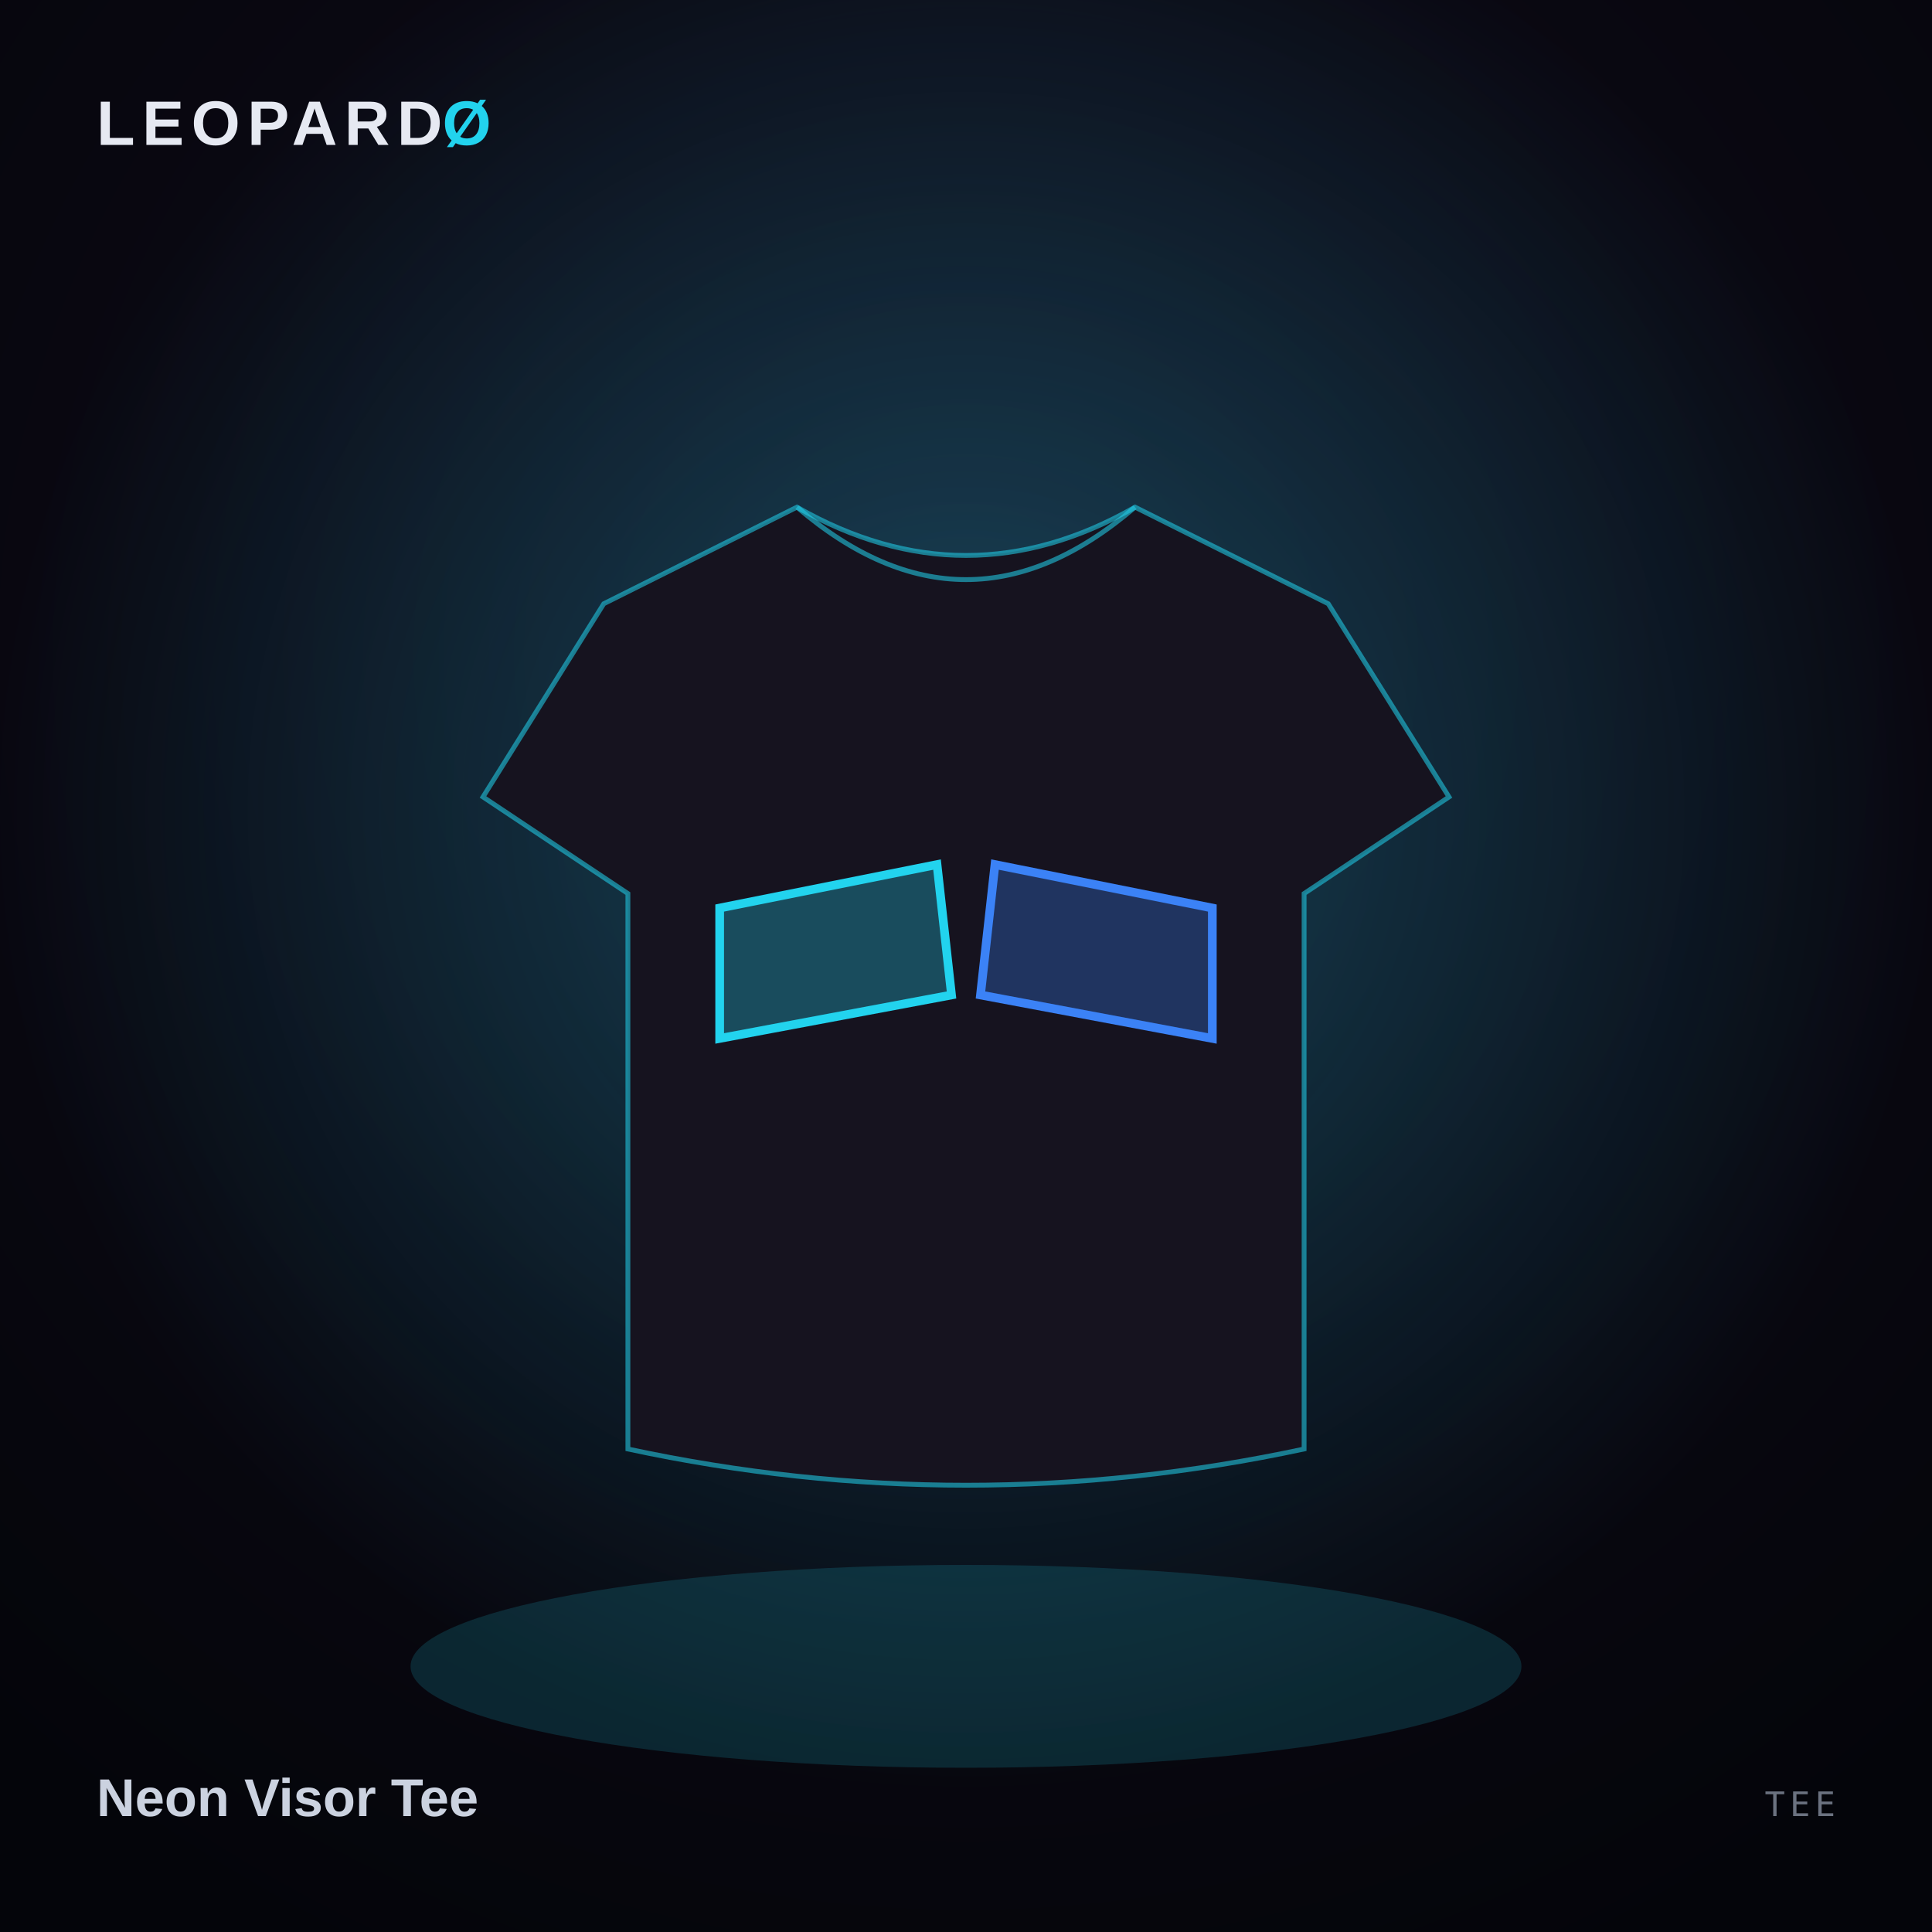
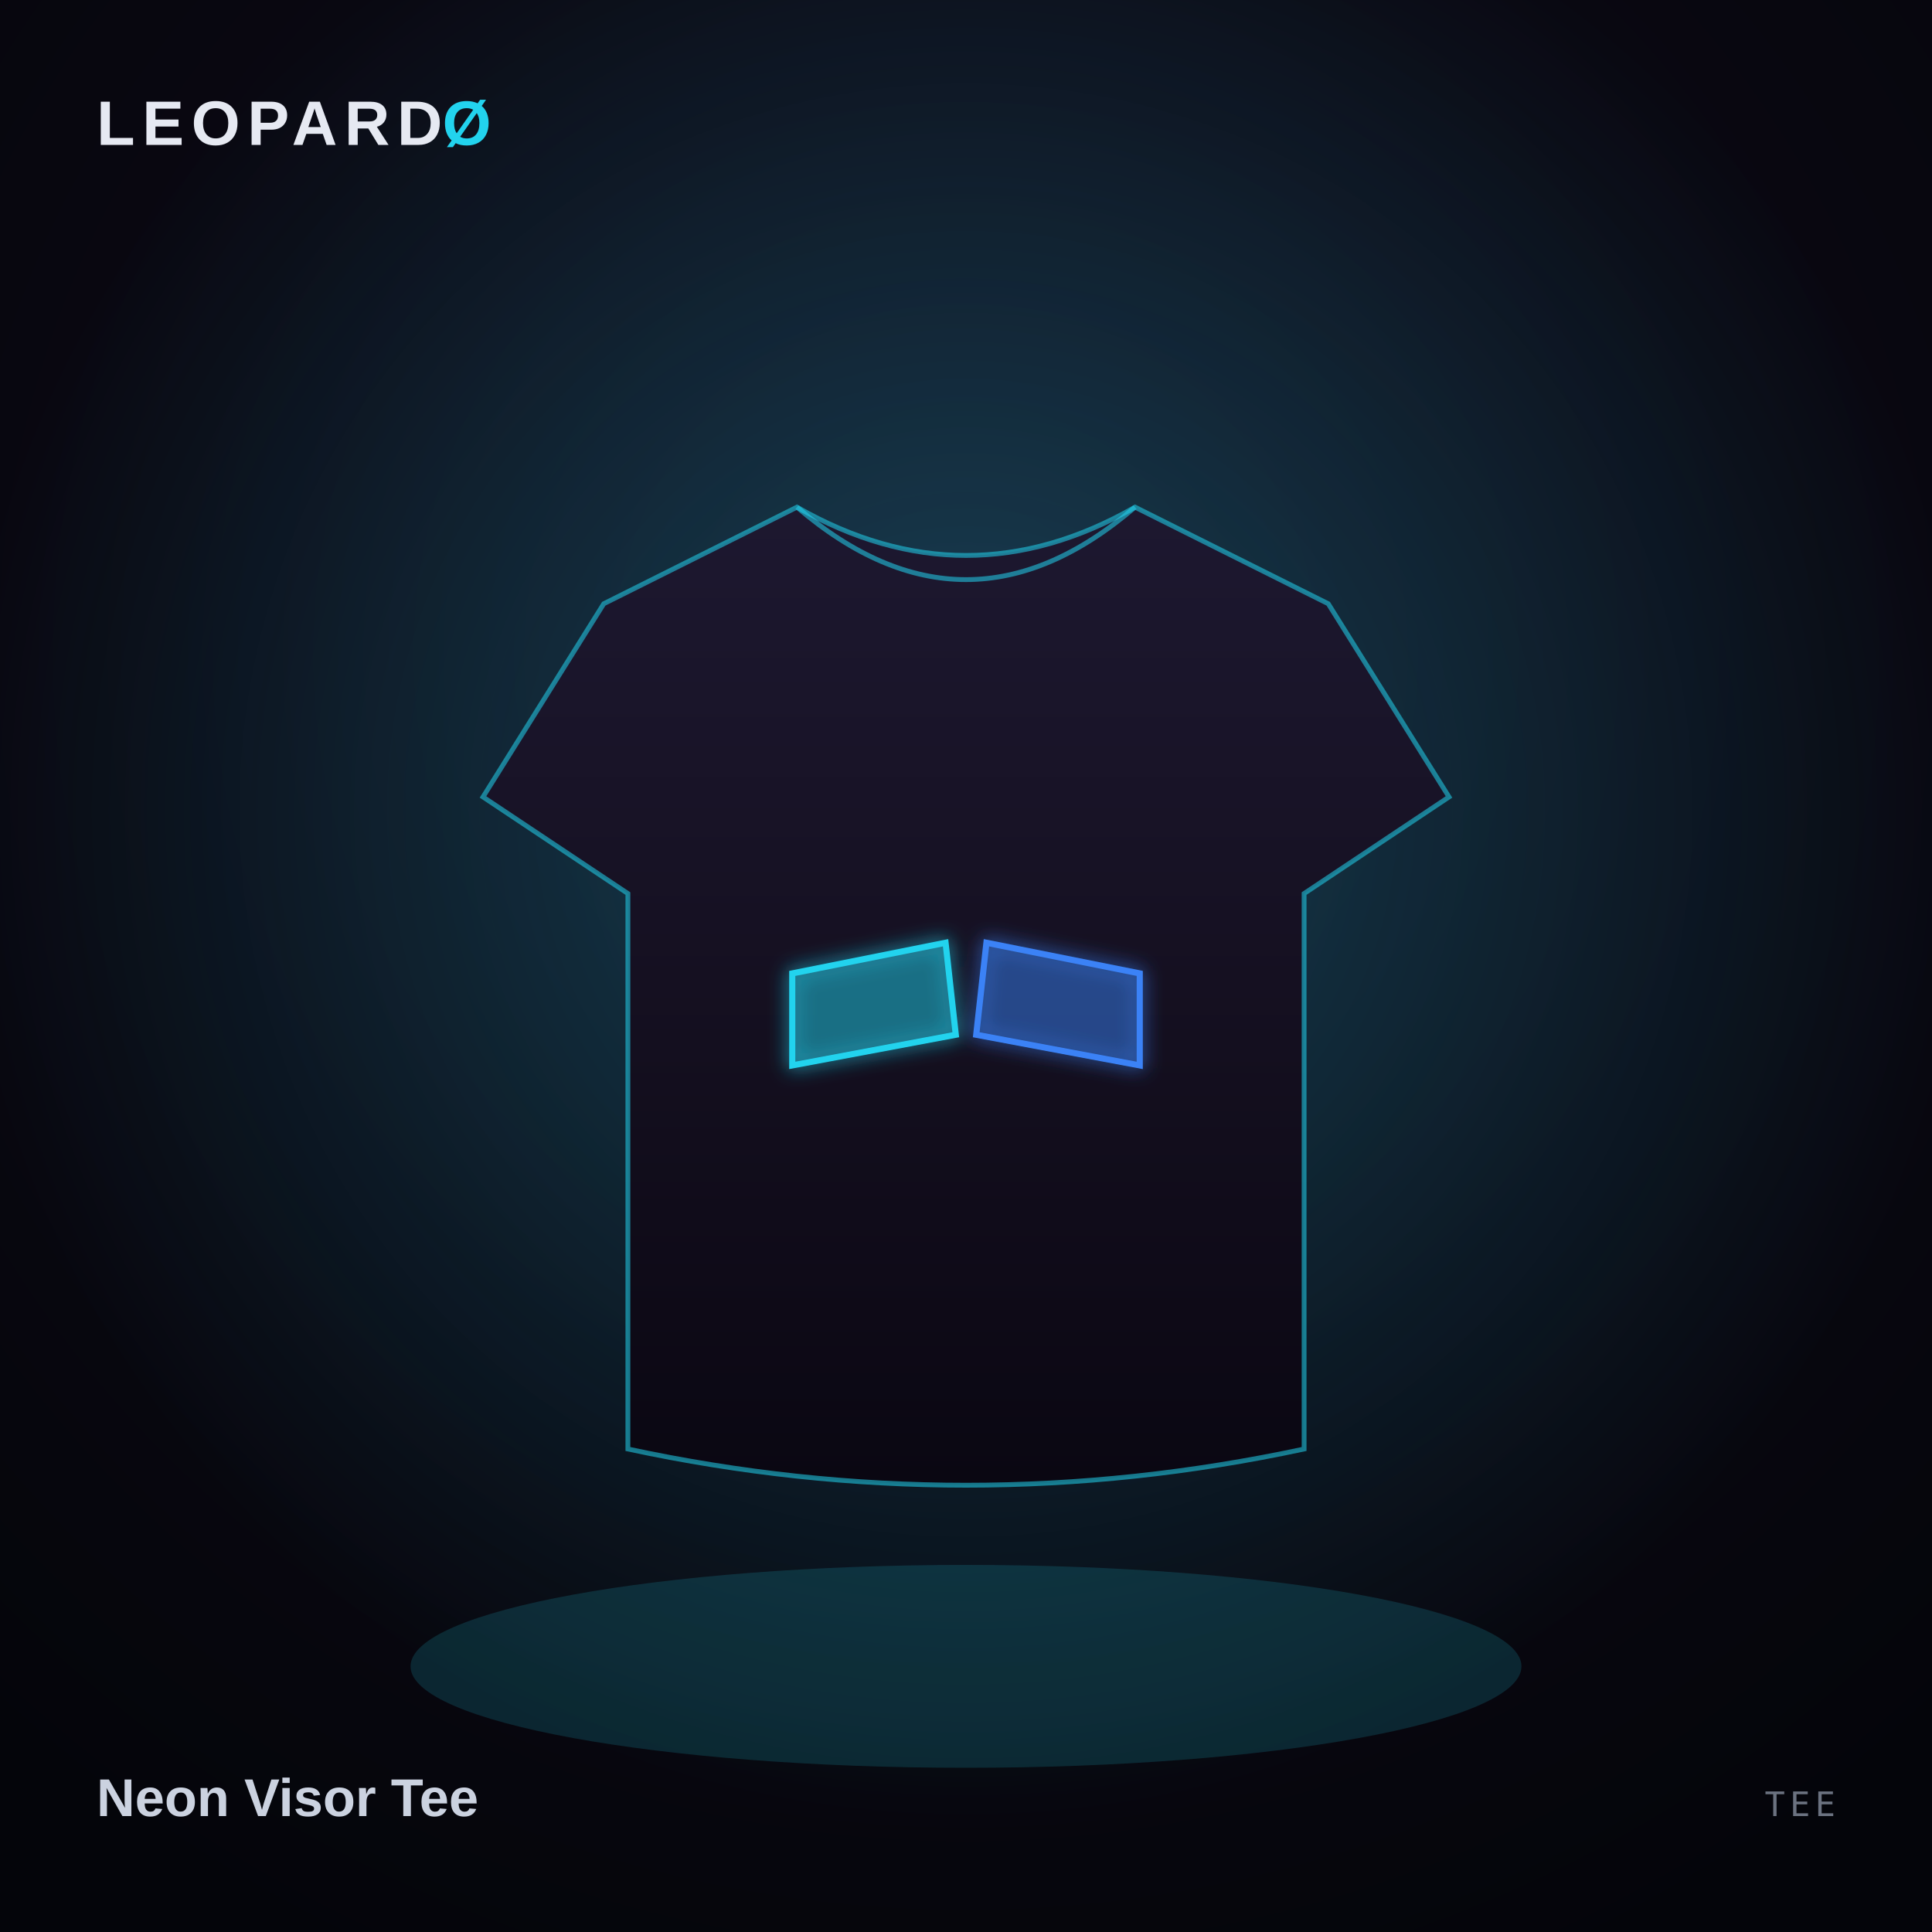
<svg xmlns="http://www.w3.org/2000/svg" viewBox="0 0 800 800" width="800" height="800">
  <defs>
    <radialGradient id="bg" cx="50%" cy="34%" r="75%">
      <stop offset="0%" stop-color="#141022" />
      <stop offset="55%" stop-color="#0a0812" />
      <stop offset="100%" stop-color="#04050a" />
    </radialGradient>
-     <radialGradient id="halo" cx="50%" cy="42%" r="50%">
-       <stop offset="0%" stop-color="#22d3ee" stop-opacity="0.28" />
+     <radialGradient id="halo" cx="50%" cy="42%" r="52%">
+       <stop offset="0%" stop-color="#22d3ee" stop-opacity="0.26" />
      <stop offset="100%" stop-color="#22d3ee" stop-opacity="0" />
    </radialGradient>
-     <filter id="glow" x="-30%" y="-30%" width="160%" height="160%">
-       <feGaussianBlur stdDeviation="6" />
+     <linearGradient id="fab" x1="0" y1="0" x2="0" y2="1">
+       <stop offset="0%" stop-color="#1d1830" />
+       <stop offset="55%" stop-color="#140f1f" />
+       <stop offset="100%" stop-color="#0a0712" />
+     </linearGradient>
+     <filter id="glow" x="-40%" y="-40%" width="180%" height="180%">
+       <feGaussianBlur stdDeviation="4" />
    </filter>
+     <clipPath id="cp">
+       <rect x="308" y="305" width="184" height="230" rx="10" />
+     </clipPath>
  </defs>
  <rect width="800" height="800" fill="url(#bg)" />
  <rect width="800" height="800" fill="url(#halo)" />
  <ellipse cx="400" cy="690" rx="230" ry="42" fill="#22d3ee" opacity="0.16" />
-   <g filter="url(#glow)" opacity="0.7">
-     <path d="M298 376 L388 358 L394 412 L298 430 Z" fill="#22d3ee" fill-opacity="0.3" stroke="#22d3ee" stroke-width="3.6" />
-     <path d="M502 376 L412 358 L406 412 L502 430 Z" fill="#3b82f6" fill-opacity="0.3" stroke="#3b82f6" stroke-width="3.6" />
-   </g>
  <g>
-     <path d="M250 250 L330 210 Q400 250 470 210 L550 250 L600 330 L540 370 L540 600 Q400 630 260 600 L260 370 L200 330 Z" fill="#16131f" stroke="#22d3ee" stroke-opacity="0.55" stroke-width="2" />
+     <path d="M250 250 L330 210 Q400 250 470 210 L550 250 L600 330 L540 370 L540 600 Q400 630 260 600 L260 370 L200 330 Z" fill="url(#fab)" stroke="#22d3ee" stroke-opacity="0.55" stroke-width="2" />
    <path d="M330 210 Q400 270 470 210" fill="none" stroke="#22d3ee" stroke-opacity="0.55" stroke-width="2" />
  </g>
-   <g>
-     <path d="M298 376 L388 358 L394 412 L298 430 Z" fill="#22d3ee" fill-opacity="0.3" stroke="#22d3ee" stroke-width="3.6" />
-     <path d="M502 376 L412 358 L406 412 L502 430 Z" fill="#3b82f6" fill-opacity="0.3" stroke="#3b82f6" stroke-width="3.6" />
+   <g clip-path="url(#cp)">
+     <g filter="url(#glow)" opacity="0.9">
+       <path d="M328.056 403.072 L391.536 390.376 L395.768 428.464 L328.056 441.16 Z" fill="#22d3ee" fill-opacity="0.3" stroke="#22d3ee" stroke-width="2.539" />
+       <path d="M471.944 403.072 L408.464 390.376 L404.232 428.464 L471.944 441.16 Z" fill="#3b82f6" fill-opacity="0.3" stroke="#3b82f6" stroke-width="2.539" />
+     </g>
+     <g>
+       <path d="M328.056 403.072 L391.536 390.376 L395.768 428.464 L328.056 441.16 Z" fill="#22d3ee" fill-opacity="0.3" stroke="#22d3ee" stroke-width="2.539" />
+       <path d="M471.944 403.072 L408.464 390.376 L404.232 428.464 L471.944 441.16 Z" fill="#3b82f6" fill-opacity="0.3" stroke="#3b82f6" stroke-width="2.539" />
+     </g>
  </g>
  <text x="40" y="60" font-family="Arial, sans-serif" font-weight="900" font-size="26" letter-spacing="3" fill="#e6e9f2">LEOPARD<tspan fill="#22d3ee">Ø</tspan>
  </text>
  <text x="40" y="752" font-family="Arial, sans-serif" font-weight="800" font-size="22" fill="#cbd2e0">Neon Visor Tee</text>
  <text x="760" y="752" text-anchor="end" font-family="monospace" font-size="14" letter-spacing="2" fill="#6b7280">TEE</text>
</svg>
